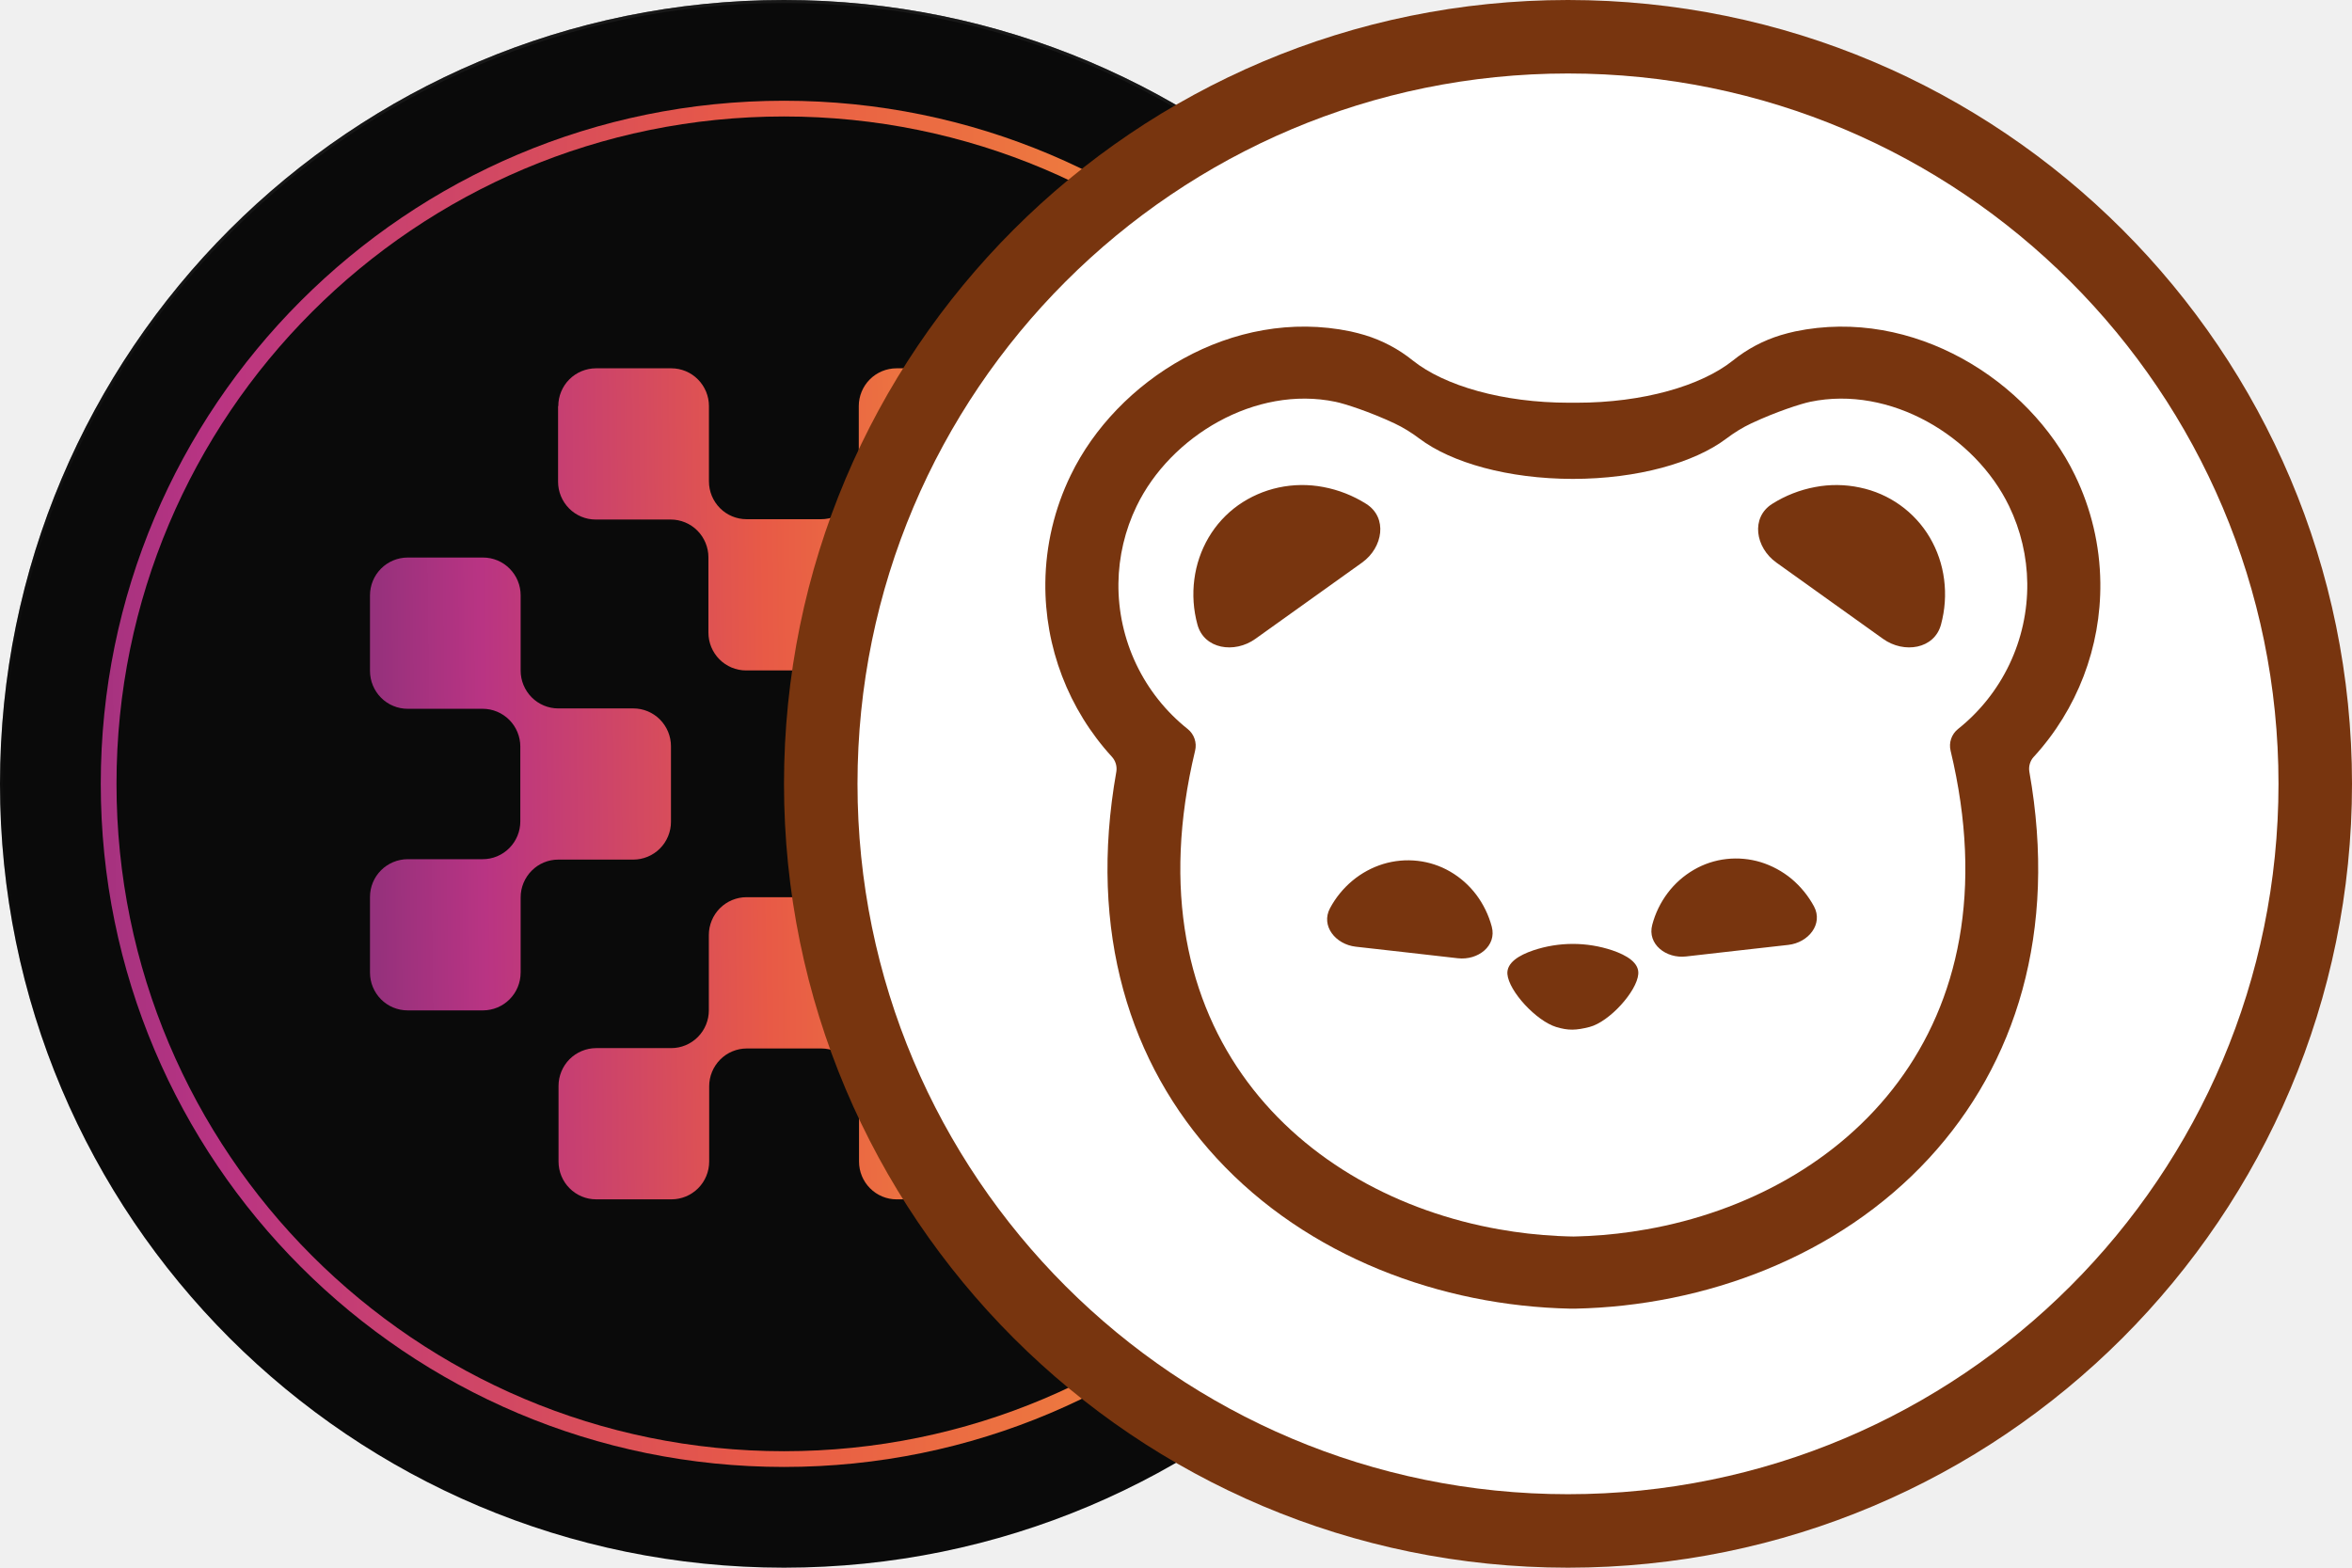
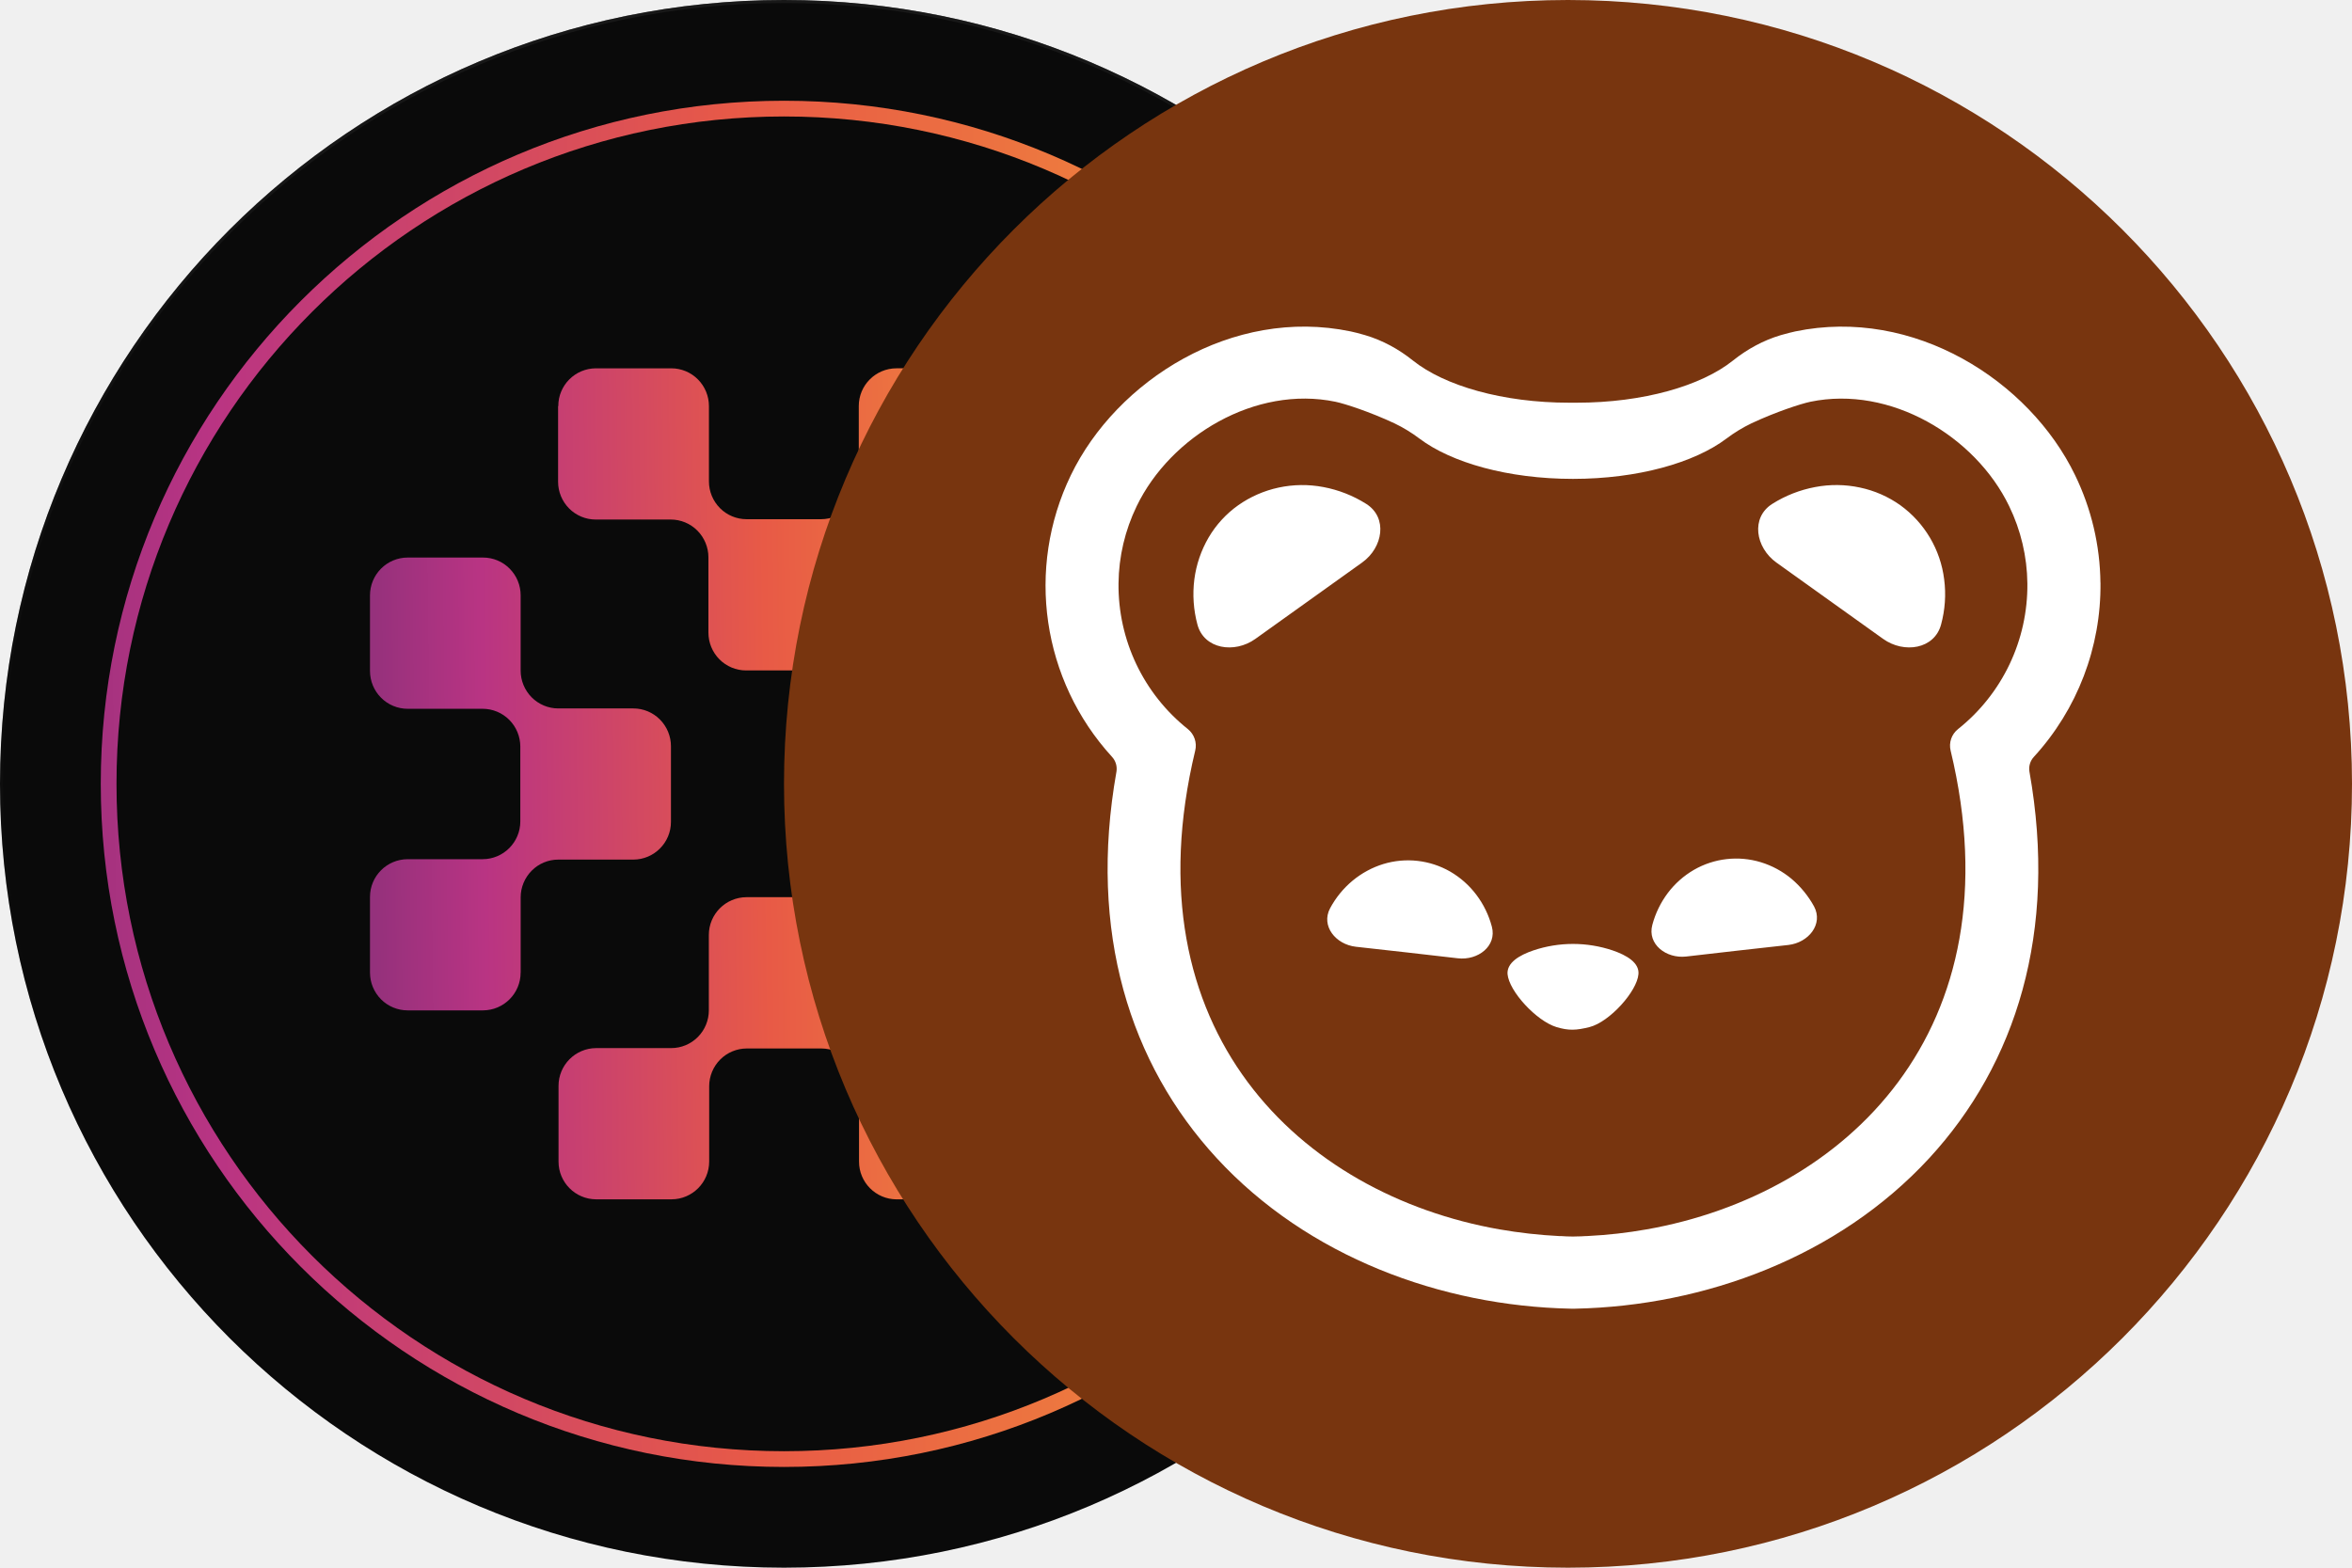
- <svg xmlns="http://www.w3.org/2000/svg" width="192" height="128" viewBox="0 0 192 128" fill="none">
-   <g clip-path="url(#clip0_71_2021)">
-     <g clip-path="url(#clip1_71_2021)">
-       <path d="M128 64C128 99.347 99.347 128 64 128C28.652 128 0 99.347 0 64C0 28.652 28.652 0 64 0C99.347 0 128 28.652 128 64Z" fill="#0A0A0A" />
-       <path d="M127.75 64C127.75 28.793 99.207 0.25 64 0.25C28.793 0.25 0.25 28.793 0.25 64C0.25 99.207 28.793 127.75 64 127.75V128C28.652 128 0 99.347 0 64C0 28.652 28.652 0 64 0C99.347 0 128 28.652 128 64C128 99.347 99.347 128 64 128V127.75C99.207 127.75 127.75 99.207 127.75 64Z" fill="url(#paint0_linear_71_2021)" />
-       <path d="M64 119.775C94.802 119.775 119.775 94.802 119.775 64C119.775 33.197 94.802 8.225 64 8.225C33.197 8.225 8.225 33.197 8.225 64C8.225 94.802 33.197 119.775 64 119.775Z" fill="url(#paint1_linear_71_2021)" />
-       <path d="M64 118.49C94.095 118.49 118.49 94.095 118.49 64C118.49 33.905 94.095 9.51 64 9.51C33.905 9.51 9.51 33.905 9.51 64C9.51 94.095 33.905 118.49 64 118.49Z" fill="#0A0A0A" />
-       <path d="M45.575 33.157C45.575 32.34 45.9 31.555 46.475 30.977C47.051 30.4 47.832 30.075 48.648 30.072H54.8C55.615 30.072 56.398 30.397 56.972 30.977C57.547 31.555 57.873 32.34 57.873 33.157V39.305C57.873 40.122 58.197 40.907 58.773 41.487C59.347 42.067 60.13 42.392 60.945 42.392H67.03C67.845 42.392 68.627 42.067 69.205 41.487C69.782 40.91 70.105 40.125 70.105 39.305V33.157C70.105 32.34 70.43 31.555 71.005 30.977C71.581 30.4 72.362 30.075 73.177 30.072H79.325C80.14 30.072 80.922 30.397 81.5 30.977C82.078 31.557 82.4 32.34 82.4 33.157V39.33C82.4 40.147 82.075 40.932 81.5 41.512C80.923 42.09 80.141 42.415 79.325 42.417H73.203C72.388 42.417 71.605 42.742 71.028 43.322C70.45 43.902 70.127 44.685 70.127 45.505V51.652C70.127 52.47 69.802 53.255 69.228 53.835C68.653 54.412 67.87 54.74 67.055 54.74H60.903C60.087 54.74 59.305 54.415 58.73 53.835C58.154 53.255 57.83 52.472 57.83 51.655V45.507C57.83 44.69 57.505 43.905 56.93 43.325C56.645 43.038 56.306 42.81 55.933 42.655C55.56 42.5 55.159 42.42 54.755 42.42H48.63C47.815 42.42 47.032 42.095 46.458 41.515C45.883 40.935 45.557 40.152 45.557 39.335V33.162H45.572V33.157H45.575ZM42.5 79.412C42.5 80.23 42.175 81.015 41.6 81.592C41.024 82.169 40.243 82.495 39.428 82.497H33.275C32.46 82.497 31.677 82.172 31.102 81.592C30.527 81.012 30.203 80.23 30.203 79.412V73.237C30.203 72.42 30.527 71.635 31.105 71.057C31.683 70.48 32.462 70.155 33.278 70.152H39.403C40.218 70.152 41 69.827 41.575 69.247C42.153 68.667 42.475 67.885 42.475 67.065V60.957C42.475 60.14 42.15 59.355 41.575 58.777C41 58.2 40.218 57.872 39.403 57.872H33.278C32.462 57.872 31.68 57.547 31.105 56.967C30.53 56.387 30.205 55.605 30.203 54.785V48.61C30.203 47.792 30.527 47.007 31.105 46.427C31.683 45.847 32.462 45.525 33.278 45.522H39.43C40.245 45.522 41.028 45.847 41.602 46.427C42.178 47.005 42.502 47.79 42.502 48.61V54.755C42.502 55.572 42.828 56.357 43.403 56.937C43.98 57.517 44.76 57.842 45.575 57.842H51.7C52.515 57.842 53.297 58.167 53.873 58.747C54.447 59.327 54.773 60.11 54.773 60.927V67.1C54.773 67.917 54.447 68.702 53.873 69.28C53.297 69.857 52.515 70.183 51.7 70.185H45.575C44.76 70.185 43.977 70.51 43.403 71.09C42.828 71.67 42.502 72.452 42.502 73.272V73.26V79.41L42.5 79.412ZM82.425 94.842C82.425 95.66 82.1 96.445 81.525 97.025C81.24 97.311 80.901 97.538 80.528 97.693C80.154 97.848 79.754 97.928 79.35 97.927H73.198C72.382 97.927 71.6 97.602 71.025 97.022C70.448 96.445 70.125 95.66 70.125 94.842V88.695C70.125 87.877 69.8 87.092 69.222 86.512C68.646 85.935 67.865 85.61 67.05 85.607H60.965C60.15 85.607 59.367 85.932 58.792 86.512C58.218 87.092 57.892 87.875 57.892 88.692V94.84C57.892 95.657 57.568 96.442 56.992 97.02C56.416 97.597 55.635 97.922 54.82 97.925H48.667C47.852 97.925 47.07 97.6 46.495 97.02C45.917 96.442 45.595 95.657 45.595 94.84V88.665C45.595 87.847 45.92 87.062 46.495 86.482C47.072 85.905 47.852 85.58 48.667 85.577H54.792C55.608 85.577 56.39 85.252 56.965 84.672C57.542 84.092 57.865 83.31 57.865 82.49V76.342C57.865 75.525 58.19 74.74 58.765 74.16C59.343 73.582 60.123 73.257 60.938 73.255H67.09C67.905 73.255 68.688 73.58 69.263 74.16C69.84 74.737 70.162 75.522 70.162 76.342V82.49C70.162 83.307 70.487 84.092 71.062 84.672C71.64 85.25 72.42 85.575 73.235 85.577H79.36C80.175 85.577 80.957 85.902 81.532 86.482C82.108 87.06 82.433 87.845 82.433 88.662V94.837H82.42L82.425 94.842ZM97.8 54.775C97.8 55.592 97.475 56.377 96.9 56.955C96.325 57.532 95.543 57.86 94.728 57.86H88.603C87.787 57.86 87.005 58.185 86.43 58.765C85.855 59.345 85.53 60.127 85.53 60.945V67.052C85.53 67.87 85.855 68.655 86.43 69.235C87.007 69.815 87.787 70.14 88.603 70.14H94.728C95.543 70.14 96.325 70.465 96.9 71.045C97.475 71.625 97.8 72.407 97.8 73.225V79.4C97.8 80.217 97.475 81.002 96.9 81.582C96.325 82.162 95.543 82.485 94.728 82.487H88.578C87.763 82.487 86.98 82.162 86.405 81.582C85.83 81.005 85.505 80.22 85.505 79.4V73.252C85.505 72.435 85.18 71.65 84.605 71.07C84.029 70.493 83.248 70.168 82.433 70.165H76.308C75.493 70.165 74.71 69.84 74.135 69.26C73.558 68.682 73.235 67.897 73.235 67.08V60.905C73.235 60.087 73.56 59.302 74.138 58.725C74.713 58.147 75.495 57.822 76.31 57.82H82.435C83.25 57.82 84.032 57.495 84.608 56.915C85.183 56.335 85.507 55.552 85.507 54.732V48.585C85.507 47.767 85.832 46.982 86.407 46.402C86.983 45.822 87.765 45.497 88.58 45.497H94.73C95.545 45.497 96.328 45.822 96.903 46.402C97.478 46.982 97.802 47.765 97.802 48.585V54.775H97.8Z" fill="url(#paint2_linear_71_2021)" />
-     </g>
-     <path d="M89.82 65.672L90.04 65.863C90.16 65.965 90.16 65.965 90.281 66.074L90.539 66.304C90.582 66.344 90.625 66.379 90.668 66.418C93.055 68.547 95.621 71.535 95.844 74.887C95.891 75.859 95.887 76.75 95.488 77.652C95.457 77.722 95.43 77.789 95.398 77.859C94.793 79.074 93.664 79.844 92.414 80.297C90.082 81.007 87.5 80.875 85.164 80.215C85.012 80.062 85.066 79.844 85.062 79.637V79.32C85.062 79.261 85.061 79.204 85.059 79.148C85.06 78.968 85.058 78.788 85.055 78.609L85.043 77.082C85.023 74.125 84.723 71.617 83.031 69.122C83.11 69.087 83.189 69.05 83.266 69.012C84.766 68.332 86.43 67.508 87.356 66.082C87.636 65.789 87.922 65.754 88.309 65.68L88.512 65.637C89.453 65.445 89.453 65.445 89.82 65.672Z" fill="#C1C1C1" />
-     <path d="M128 128C163.346 128 192 99.346 192 64C192 28.654 163.346 0 128 0C92.654 0 64 28.654 64 64C64 99.346 92.654 128 128 128Z" fill="#78350F" />
-     <path d="M128 122C160.033 122 186 96.032 186 64C186 31.968 160.033 6 128 6C95.968 6 70 31.968 70 64C70 96.032 95.968 122 128 122Z" fill="white" />
-     <path d="M111.52 41.136C110.455 40.464 109.272 39.999 108.034 39.766C106.821 39.533 105.573 39.548 104.366 39.808C103.184 40.063 102.066 40.553 101.078 41.25C100.098 41.949 99.275 42.846 98.664 43.884C98.047 44.934 97.65 46.099 97.496 47.308C97.336 48.54 97.421 49.791 97.748 50.99C98.286 53.002 100.772 53.386 102.48 52.162L106.832 49.05L111.196 45.93C112.902 44.704 113.3 42.256 111.52 41.136ZM157.534 43.884C156.92 42.845 156.096 41.945 155.114 41.243C154.132 40.541 153.014 40.052 151.832 39.808C150.624 39.548 149.377 39.535 148.164 39.768C146.926 40 145.742 40.464 144.676 41.136C142.896 42.256 143.296 44.704 145.002 45.928L149.366 49.05L153.718 52.162C155.426 53.386 157.912 53.002 158.45 50.99C158.776 49.791 158.862 48.54 158.702 47.308C158.548 46.099 158.151 44.934 157.534 43.884ZM131.63 77.598C129.531 76.893 127.259 76.893 125.16 77.598C124 77.992 122.988 78.604 123.052 79.526C123.168 80.938 125.412 83.354 127.034 83.852C128.026 84.152 128.648 84.132 129.754 83.852C131.376 83.436 133.632 80.938 133.738 79.526C133.812 78.604 132.788 77.994 131.63 77.598ZM120.512 73.054C119.935 72.289 119.212 71.647 118.384 71.166C117.566 70.69 116.658 70.391 115.718 70.286C114.776 70.181 113.822 70.269 112.914 70.544C112.008 70.824 111.154 71.28 110.406 71.904C109.656 72.529 109.033 73.293 108.572 74.154C107.802 75.594 109.026 77.11 110.67 77.296L114.822 77.764L119.006 78.24C120.65 78.428 122.198 77.234 121.776 75.658C121.525 74.717 121.096 73.833 120.512 73.054ZM146.248 71.756C145.508 71.144 144.655 70.682 143.738 70.396C142.831 70.121 141.878 70.033 140.936 70.138C139.996 70.243 139.088 70.543 138.27 71.02C137.441 71.501 136.717 72.143 136.14 72.908C135.554 73.686 135.124 74.57 134.876 75.512C134.456 77.088 136.004 78.282 137.636 78.094L141.822 77.618L145.982 77.15C147.628 76.964 148.85 75.45 148.082 74.008C147.617 73.149 146.995 72.385 146.248 71.756Z" fill="#78350F" />
-     <path d="M166.018 61.8C169.571 57.923 171.516 52.839 171.456 47.58C171.422 44.533 170.713 41.532 169.38 38.792C165.648 31.074 156.206 25.048 146.542 27.06C146.149 27.147 145.759 27.247 145.374 27.362C143.946 27.797 142.615 28.503 141.454 29.442C138.872 31.502 134.128 32.882 128.702 32.882H128.086C122.662 32.882 117.918 31.498 115.336 29.438C114.175 28.5 112.843 27.794 111.414 27.36C111.029 27.245 110.639 27.144 110.246 27.058C100.584 25.046 91.142 31.072 87.41 38.79C86.077 41.529 85.368 44.53 85.334 47.576C85.276 52.836 87.221 57.92 90.774 61.798C90.919 61.96 91.026 62.152 91.088 62.36C91.15 62.568 91.164 62.788 91.13 63.002C88.802 76.102 92.238 86.882 99.31 94.556C106.738 102.616 117.634 106.632 128.204 106.85H128.586C139.154 106.632 150.052 102.618 157.48 94.558C164.552 86.882 167.988 76.104 165.66 63.002C165.625 62.788 165.639 62.568 165.701 62.36C165.763 62.151 165.87 61.959 166.016 61.798L166.018 61.8ZM159.832 59.528C159.575 59.735 159.382 60.011 159.276 60.323C159.17 60.635 159.154 60.971 159.232 61.292C164.722 84.164 150.612 97.516 134.402 100.378H134.392C132.828 100.657 131.247 100.837 129.66 100.918C129.566 100.918 129.46 100.928 129.366 100.928C129.07 100.948 128.766 100.948 128.47 100.96H128.396L128.376 100.958H128.322C128.026 100.948 127.722 100.948 127.426 100.928C127.332 100.928 127.226 100.916 127.13 100.916C125.544 100.835 123.964 100.655 122.4 100.376H122.388C106.18 97.516 92.068 84.164 97.56 61.29C97.637 60.97 97.622 60.634 97.515 60.322C97.409 60.01 97.217 59.735 96.96 59.528C95.173 58.106 93.734 56.295 92.753 54.233C91.772 52.171 91.275 49.912 91.3 47.628C91.327 45.443 91.834 43.29 92.786 41.322C95.546 35.606 102.492 31.446 109.016 32.806C109.78 32.962 111.828 33.626 113.824 34.562C114.548 34.902 115.228 35.326 115.864 35.806C118.48 37.782 123.114 39.096 128.396 39.102C133.68 39.098 138.316 37.782 140.93 35.808C141.566 35.328 142.244 34.904 142.97 34.564C144.964 33.628 147.012 32.964 147.778 32.806C154.3 31.446 161.246 35.606 164.008 41.324C164.959 43.292 165.466 45.445 165.492 47.63C165.516 49.913 165.019 52.172 164.038 54.234C163.057 56.296 161.619 58.107 159.832 59.528Z" fill="#78350F" />
+ <svg xmlns="http://www.w3.org/2000/svg" fill="none" viewBox="0 0 192 128">
+   <g clip-path="url(#a)">
+     <path fill="#0a0a0a" d="M128 64c0 35.348-28.653 64-64 64S0 99.347 0 64 28.653 0 64 0s64 28.653 64 64" />
+     <path fill="url(#b)" d="M127.75 64C127.75 28.793 99.207.25 64 .25S.25 28.793.25 64 28.793 127.75 64 127.75v.25C28.653 128 0 99.347 0 64S28.653 0 64 0s64 28.653 64 64-28.653 64-64 64v-.25c35.207 0 63.75-28.543 63.75-63.75" />
+     <path fill="url(#c)" d="M64 119.775c30.802 0 55.775-24.973 55.775-55.775 0-30.803-24.973-55.775-55.775-55.775C33.197 8.225 8.225 33.197 8.225 64S33.197 119.775 64 119.775" />
+     <path fill="#0a0a0a" d="M64 118.49c30.095 0 54.49-24.395 54.49-54.49S94.095 9.51 64 9.51 9.51 33.905 9.51 64 33.905 118.49 64 118.49" />
+     <path fill="url(#d)" d="M45.575 33.158a3.08 3.08 0 0 1 3.072-3.085H54.8a3.06 3.06 0 0 1 2.172.904c.575.578.9 1.363.9 2.18v6.148c0 .818.325 1.602.9 2.182s1.358.905 2.173.905h6.085a3.084 3.084 0 0 0 3.075-3.087v-6.148a3.08 3.08 0 0 1 3.072-3.085h6.148a3.07 3.07 0 0 1 2.175.906c.578.58.9 1.362.9 2.18v6.172c0 .818-.325 1.602-.9 2.183a3.1 3.1 0 0 1-2.175.904h-6.123a3.07 3.07 0 0 0-2.174.905c-.578.58-.9 1.363-.9 2.183v6.148c0 .817-.326 1.602-.9 2.182a3.07 3.07 0 0 1-2.173.905h-6.153a3.06 3.06 0 0 1-2.172-.905 3.1 3.1 0 0 1-.9-2.18v-6.148c0-.817-.325-1.602-.9-2.182a3.06 3.06 0 0 0-2.175-.905H48.63a3.06 3.06 0 0 1-2.172-.905 3.1 3.1 0 0 1-.9-2.18v-6.172h.014v-.005zM42.5 79.411a3.085 3.085 0 0 1-3.072 3.085h-6.153a3.06 3.06 0 0 1-2.172-.904 3.1 3.1 0 0 1-.9-2.18v-6.175a3.084 3.084 0 0 1 3.075-3.085h6.125a3.085 3.085 0 0 0 3.072-3.088v-6.107a3.1 3.1 0 0 0-.9-2.18 3.07 3.07 0 0 0-2.172-.905h-6.125a3.06 3.06 0 0 1-2.173-.905 3.1 3.1 0 0 1-.902-2.183V48.61c0-.818.325-1.602.902-2.182a3.07 3.07 0 0 1 2.173-.905h6.152c.815 0 1.598.324 2.172.904.576.578.9 1.363.9 2.183v6.145c0 .817.325 1.602.9 2.182.578.58 1.358.906 2.173.906H51.7c.815 0 1.597.324 2.172.904s.9 1.363.9 2.18V67.1a3.08 3.08 0 0 1-3.072 3.085h-6.125c-.815 0-1.598.325-2.172.905s-.9 1.362-.9 2.182v-.012 6.15zm39.925 15.43c0 .818-.325 1.603-.9 2.183a3.06 3.06 0 0 1-2.175.902h-6.152a3.08 3.08 0 0 1-3.073-3.085v-6.147a3.085 3.085 0 0 0-3.075-3.087h-6.085c-.815 0-1.598.325-2.173.904-.575.58-.9 1.363-.9 2.18v6.148a3.085 3.085 0 0 1-3.072 3.085h-6.153a3.08 3.08 0 0 1-3.072-3.085v-6.175a3.084 3.084 0 0 1 3.072-3.088h6.126c.815 0 1.597-.325 2.172-.904.577-.58.9-1.363.9-2.183v-6.147a3.084 3.084 0 0 1 3.072-3.088h6.153a3.084 3.084 0 0 1 3.072 3.088v6.147a3.084 3.084 0 0 0 3.073 3.088h6.125c.815 0 1.597.325 2.172.904.576.578.9 1.363.9 2.18v6.176h-.012zM97.8 54.776c0 .818-.325 1.602-.9 2.18a3.07 3.07 0 0 1-2.172.905h-6.125c-.816 0-1.598.325-2.173.905s-.9 1.362-.9 2.18v6.107c0 .818.325 1.603.9 2.183.577.58 1.357.905 2.172.905h6.126c.815 0 1.597.325 2.172.905s.9 1.362.9 2.18V79.4c0 .817-.325 1.602-.9 2.182a3.07 3.07 0 0 1-2.172.906h-6.15a3.06 3.06 0 0 1-2.173-.906 3.1 3.1 0 0 1-.9-2.182v-6.148c0-.817-.325-1.602-.9-2.182a3.1 3.1 0 0 0-2.172-.905h-6.126a3.08 3.08 0 0 1-3.073-3.085v-6.175a3.084 3.084 0 0 1 3.076-3.085h6.125c.815 0 1.597-.325 2.172-.905s.9-1.362.9-2.182v-6.148a3.1 3.1 0 0 1 .9-2.182 3.06 3.06 0 0 1 2.173-.905h6.15c.815 0 1.597.325 2.172.905s.9 1.362.9 2.182v6.19z" />
+   </g>
+   <g clip-path="url(#e)">
+     <path fill="#78350f" d="M128 128c35.346 0 64-28.654 64-64S163.346 0 128 0 64 28.654 64 64s28.654 64 64 64" />
+     <path fill="#fff" d="M171.468 47.58a20.72 20.72 0 0 1-5.44 14.22 1.43 1.43 0 0 0-.36 1.2c2.328 13.104-1.104 23.88-8.176 31.56-7.432 8.06-18.328 12.072-28.896 12.292h-.38c-10.572-.22-21.468-4.236-28.896-12.296C92.248 86.88 88.812 76.104 91.14 63a1.44 1.44 0 0 0-.36-1.2 20.72 20.72 0 0 1-3.36-23.008c3.732-7.72 13.176-13.748 22.84-11.732q.48.1 1.164.3c1.44.424 2.76 1.148 3.92 2.08 2.584 2.06 7.328 3.44 12.752 3.44h.616c5.428 0 10.172-1.376 12.752-3.44 1.16-.928 2.484-1.656 3.92-2.08q.688-.195 1.168-.3c9.664-2.012 19.108 4.016 22.84 11.732a20.6 20.6 0 0 1 2.072 8.788m-12.228 13.712a1.72 1.72 0 0 1 .6-1.76 15 15 0 0 0 5.664-11.9 14.8 14.8 0 0 0-1.488-6.308c-2.76-5.716-9.704-9.876-16.228-8.52-.764.16-2.812.824-4.808 1.76-.72.346-1.403.763-2.04 1.244-2.616 1.976-7.248 3.292-12.532 3.292s-9.92-1.32-12.532-3.292a12 12 0 0 0-2.04-1.244c-2-.936-4.044-1.6-4.808-1.76-6.524-1.36-13.472 2.8-16.232 8.52a14.8 14.8 0 0 0-1.484 6.304 15 15 0 0 0 5.66 11.9c.524.424.76 1.108.6 1.76-5.492 22.88 8.62 36.228 24.828 39.088h.008c1.614.282 3.244.465 4.88.548h.148q.447.034.896.036h.148l.3-.008q.3 0 .596-.024l.148-.004.148-.008a38 38 0 0 0 4.732-.536h.008c16.208-2.864 30.32-16.216 24.828-39.088m-51.2-21.524c1.237.233 2.419.697 3.484 1.368 1.784 1.12 1.384 3.568-.324 4.792l-4.36 3.12-4.356 3.116c-1.708 1.224-4.196.84-4.732-1.172a9.6 9.6 0 0 1-.252-3.68 9.1 9.1 0 0 1 1.168-3.428 8.5 8.5 0 0 1 2.416-2.632 9 9 0 0 1 3.288-1.44 9.2 9.2 0 0 1 3.668-.044m47.088 1.48a8.8 8.8 0 0 1 3.584 6.06 9.4 9.4 0 0 1-.252 3.68c-.536 2.016-3.024 2.4-4.732 1.176l-4.352-3.112-4.36-3.12c-1.712-1.228-2.112-3.676-.328-4.796a10 10 0 0 1 3.488-1.368 9.2 9.2 0 0 1 3.664.04 8.8 8.8 0 0 1 3.288 1.44M131.644 77.6a10.16 10.16 0 0 0-6.472 0c-1.16.396-2.168 1.008-2.108 1.928.12 1.412 2.36 3.828 3.984 4.328.992.3 1.612.28 2.72 0 1.624-.416 3.88-2.916 3.984-4.328.072-.92-.948-1.532-2.108-1.928m-13.252-6.432c.82.48 1.548 1.12 2.128 1.892a7.5 7.5 0 0 1 1.264 2.6c.42 1.58-1.128 2.772-2.772 2.584l-4.184-.48-4.152-.464c-1.64-.188-2.864-1.7-2.096-3.144a7.6 7.6 0 0 1 1.832-2.248c.748-.62 1.6-1.08 2.508-1.36a6.92 6.92 0 0 1 5.472.62m27.86.592a7.2 7.2 0 0 0-2.508-1.36 6.92 6.92 0 0 0-5.468.624 7.2 7.2 0 0 0-2.128 1.888 7.6 7.6 0 0 0-1.264 2.604c-.424 1.576 1.128 2.768 2.76 2.584l4.184-.48 4.16-.464c1.648-.188 2.868-1.7 2.1-3.144a8 8 0 0 0-1.836-2.252" />
  </g>
  <defs>
-     <linearGradient id="paint0_linear_71_2021" x1="64" y1="0" x2="64" y2="128" gradientUnits="userSpaceOnUse">
-       <stop stop-color="#272727" stop-opacity="0.49" />
+     <linearGradient id="b" x1="64" x2="64" y1="0" y2="128" gradientUnits="userSpaceOnUse">
+       <stop stop-color="#272727" stop-opacity=".49" />
      <stop offset="1" stop-opacity="0" />
    </linearGradient>
-     <linearGradient id="paint1_linear_71_2021" x1="222.057" y1="61.915" x2="-69.995" y2="65.767" gradientUnits="userSpaceOnUse">
-       <stop stop-color="#F8F29C" />
-       <stop offset="0.17" stop-color="#F6DB2A" />
-       <stop offset="0.33" stop-color="#F4A435" />
-       <stop offset="0.55" stop-color="#E85A46" />
-       <stop offset="0.7" stop-color="#B93483" />
-       <stop offset="0.87" stop-color="#502B6E" />
-       <stop offset="1" stop-color="#2A2136" />
+     <linearGradient id="c" x1="222.057" x2="-69.995" y1="61.915" y2="65.767" gradientUnits="userSpaceOnUse">
+       <stop stop-color="#f8f29c" />
+       <stop offset=".17" stop-color="#f6db2a" />
+       <stop offset=".33" stop-color="#f4a435" />
+       <stop offset=".55" stop-color="#e85a46" />
+       <stop offset=".7" stop-color="#b93483" />
+       <stop offset=".87" stop-color="#502b6e" />
+       <stop offset="1" stop-color="#2a2136" />
    </linearGradient>
-     <linearGradient id="paint2_linear_71_2021" x1="147.473" y1="62.902" x2="-6.765" y2="64.93" gradientUnits="userSpaceOnUse">
-       <stop stop-color="#F8F29C" />
-       <stop offset="0.17" stop-color="#F6DB2A" />
-       <stop offset="0.33" stop-color="#F4A435" />
-       <stop offset="0.55" stop-color="#E85A46" />
-       <stop offset="0.7" stop-color="#B93483" />
-       <stop offset="0.87" stop-color="#502B6E" />
-       <stop offset="1" stop-color="#2A2136" />
+     <linearGradient id="d" x1="147.473" x2="-6.765" y1="62.903" y2="64.93" gradientUnits="userSpaceOnUse">
+       <stop stop-color="#f8f29c" />
+       <stop offset=".17" stop-color="#f6db2a" />
+       <stop offset=".33" stop-color="#f4a435" />
+       <stop offset=".55" stop-color="#e85a46" />
+       <stop offset=".7" stop-color="#b93483" />
+       <stop offset=".87" stop-color="#502b6e" />
+       <stop offset="1" stop-color="#2a2136" />
    </linearGradient>
-     <clipPath id="clip0_71_2021">
-       <rect width="192" height="128" fill="white" />
+     <clipPath id="a">
+       <path fill="#fff" d="M0 0h128v128H0z" />
    </clipPath>
-     <clipPath id="clip1_71_2021">
-       <rect width="128" height="128" fill="white" />
+     <clipPath id="e">
+       <path fill="#fff" d="M64 0h128v128H64z" />
    </clipPath>
  </defs>
</svg>
